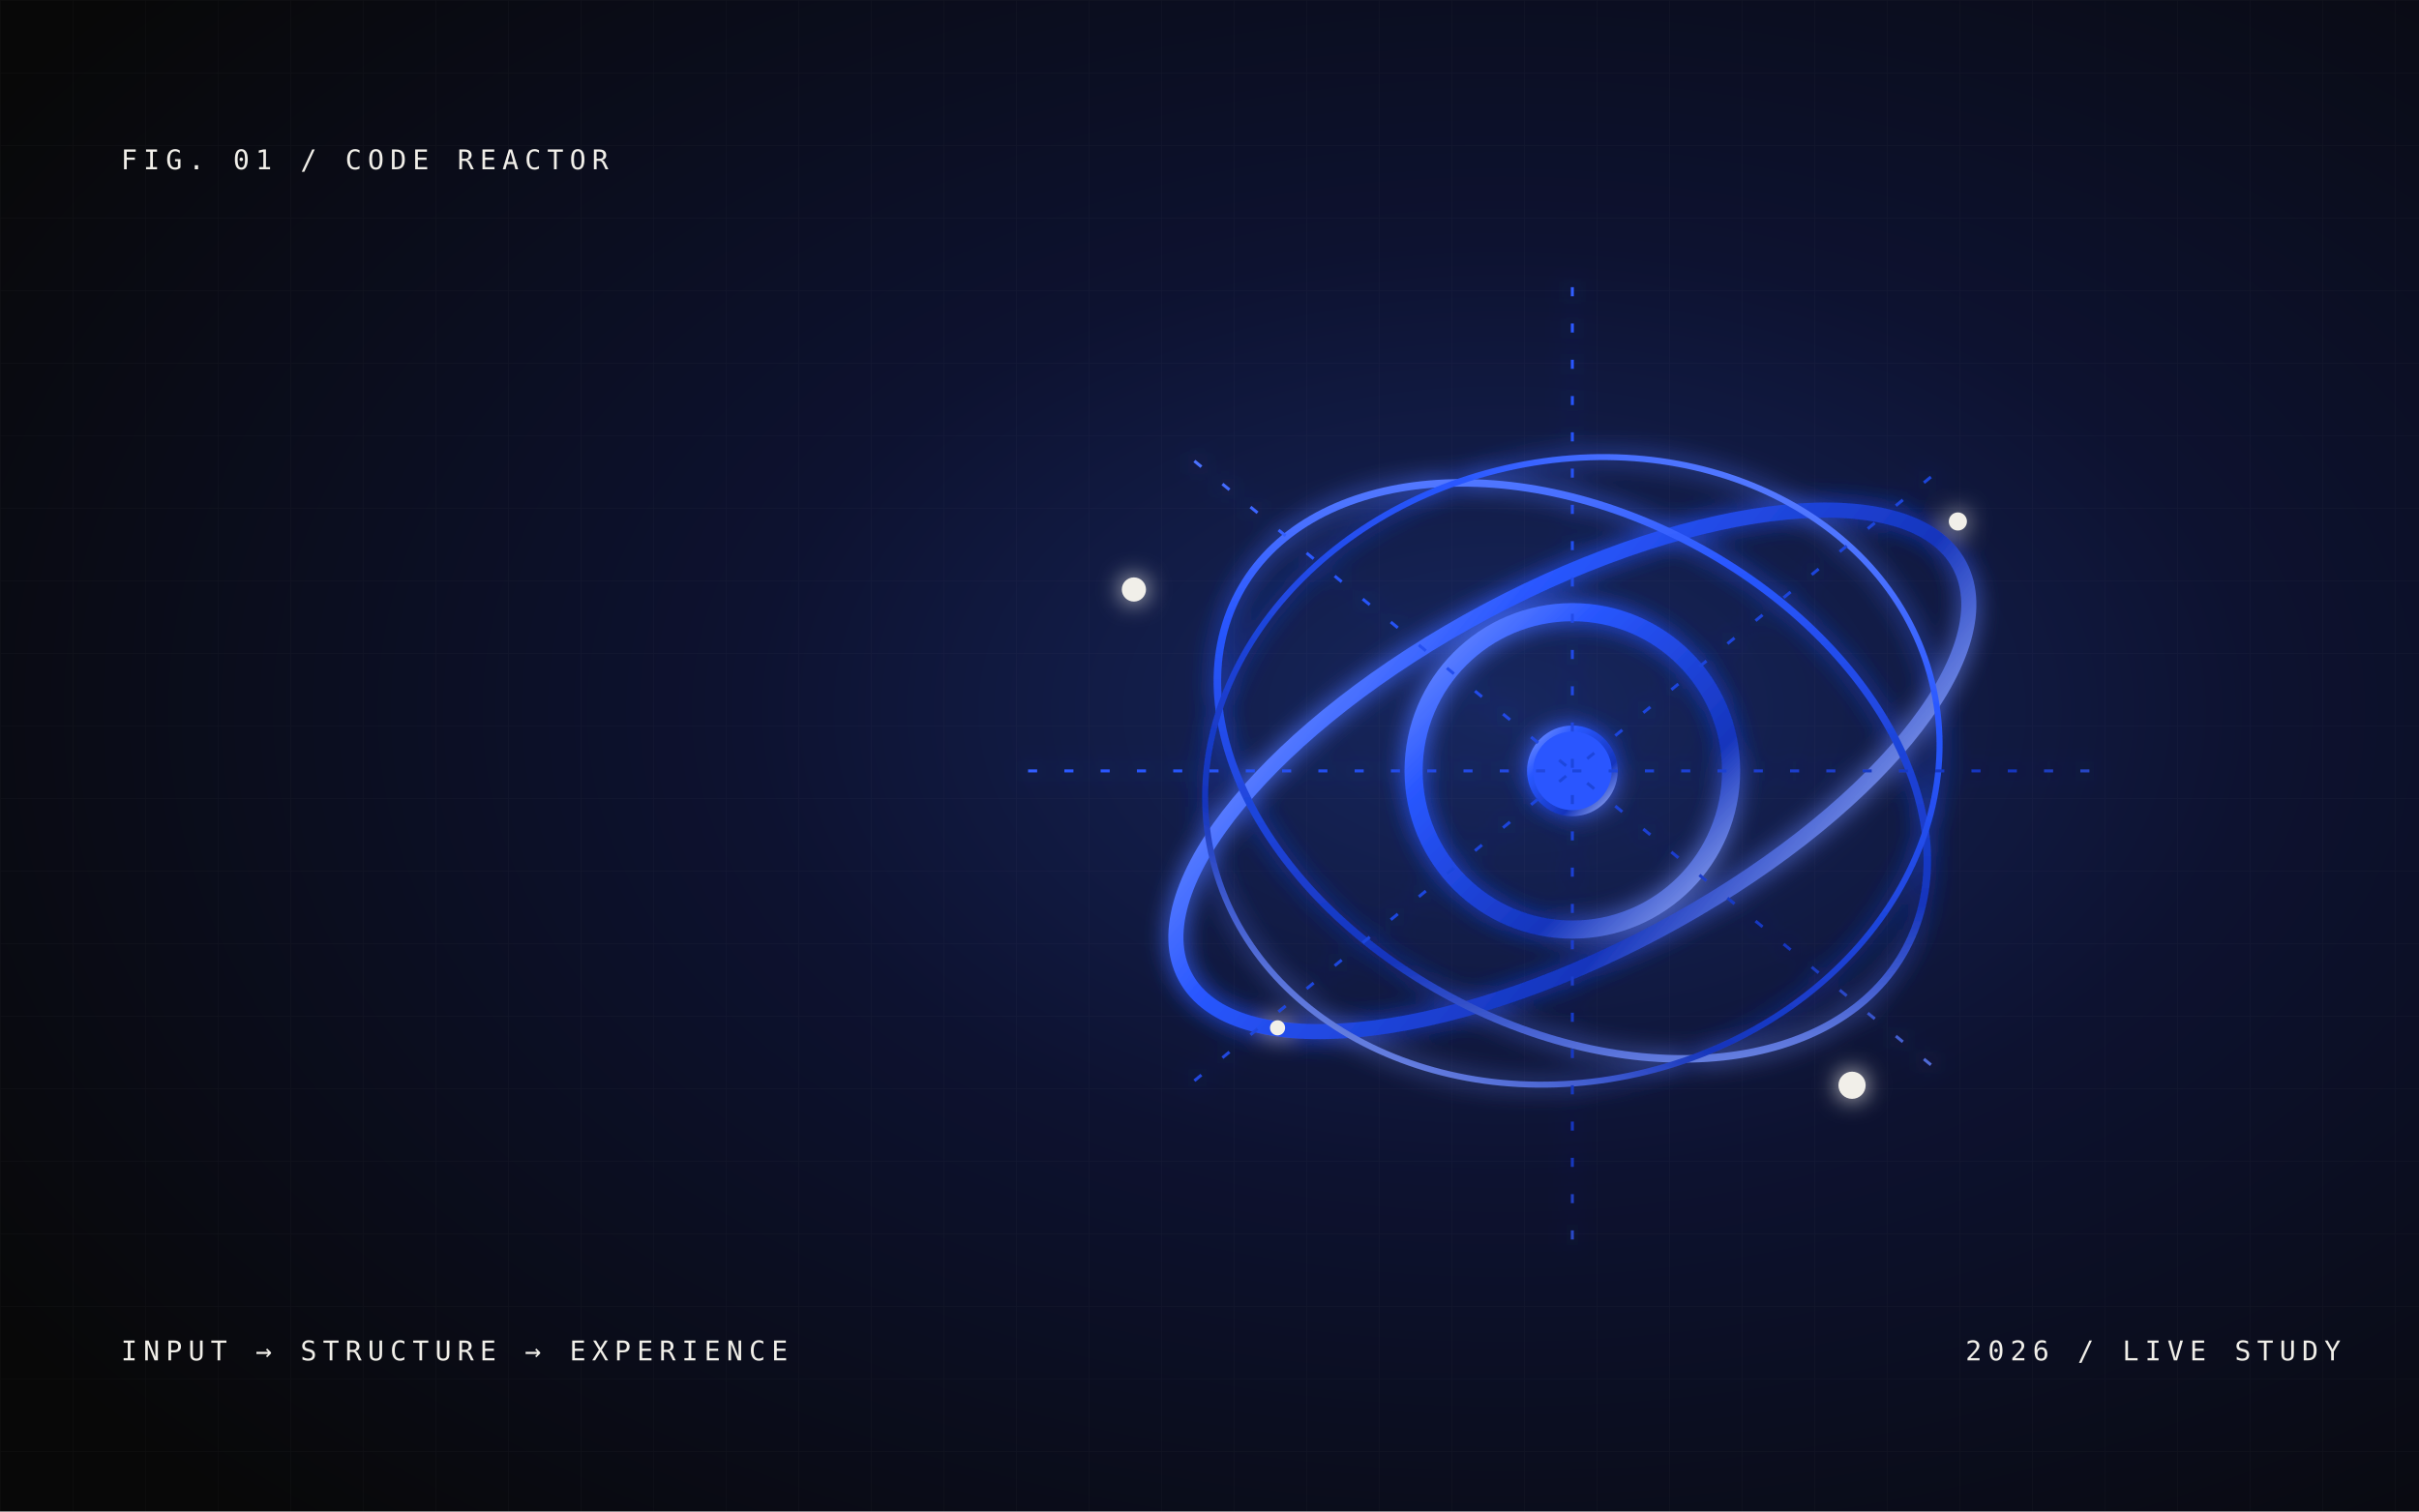
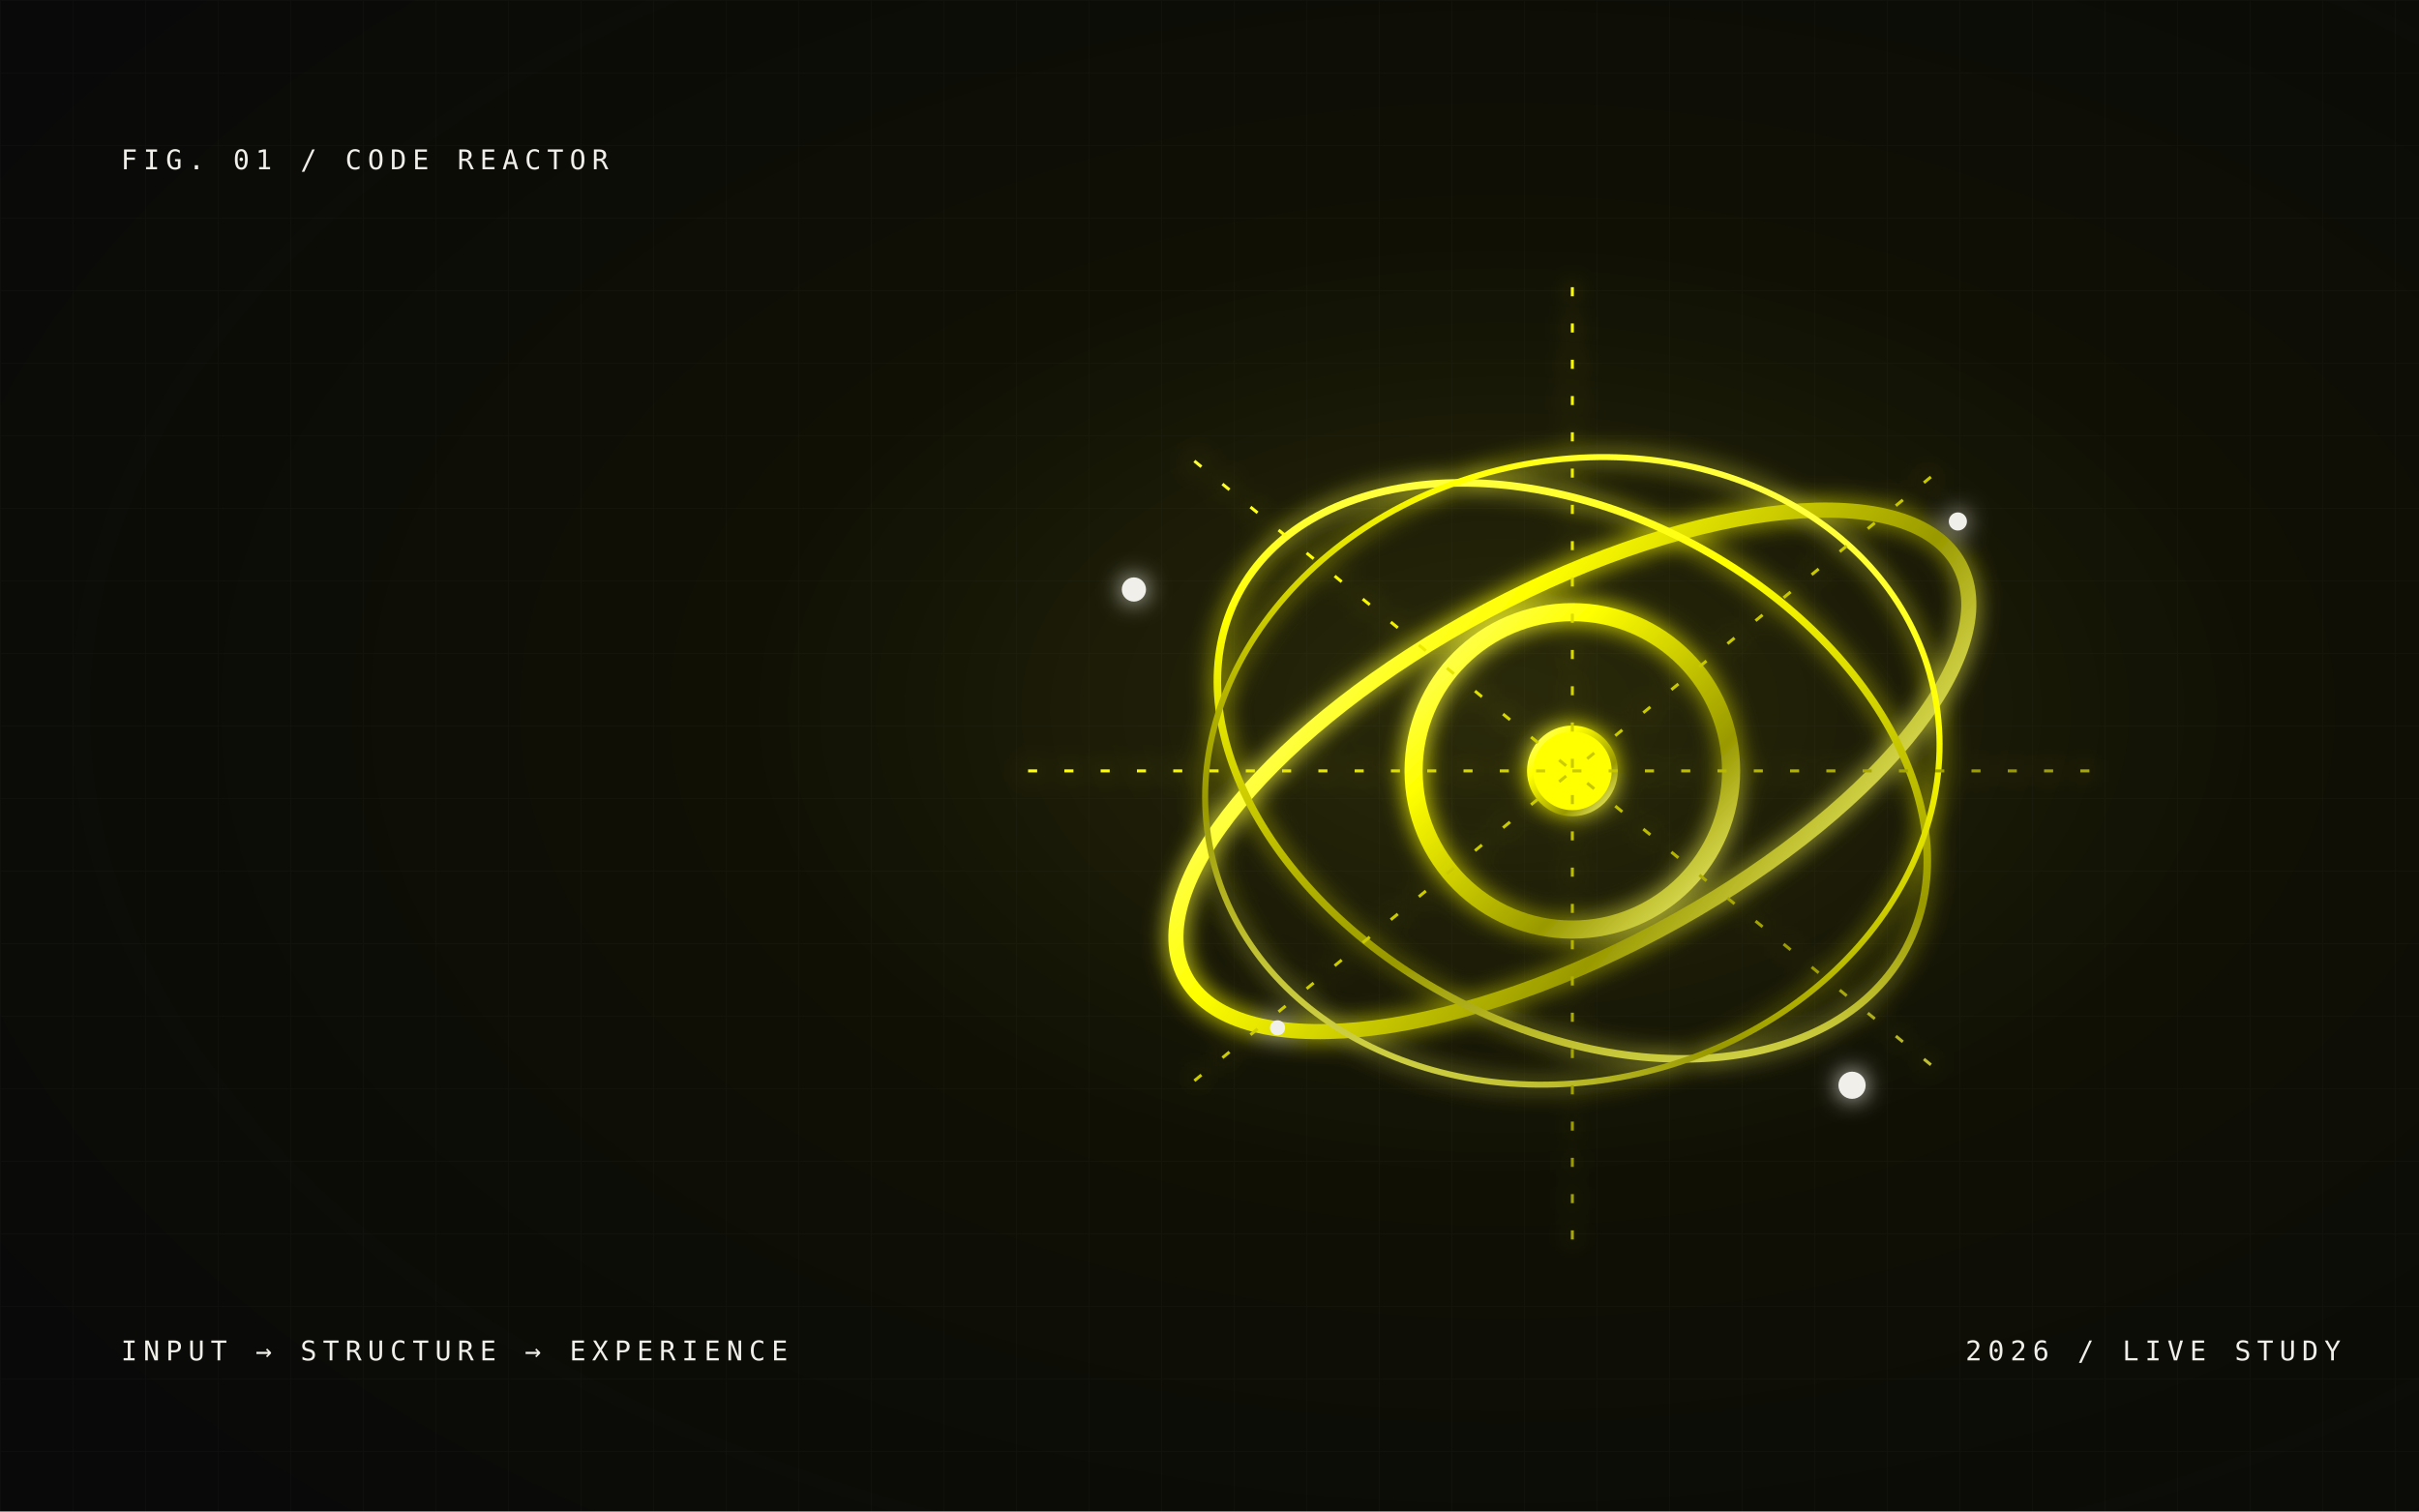
<svg xmlns="http://www.w3.org/2000/svg" viewBox="0 0 1600 1000" role="img" aria-labelledby="title desc">
  <defs>
    <radialGradient id="field" cx="62%" cy="47%" r="74%">
-       <stop offset="0" stop-color="#17275f" />
-       <stop offset=".42" stop-color="#0d1230" />
-       <stop offset="1" stop-color="#080808" />
+       <stop offset="0" stop-color="#2a2a0a" />
+       <stop offset=".42" stop-color="#101005" />
+       <stop offset="1" stop-color="#090909" />
    </radialGradient>
    <linearGradient id="cobalt" x1="0" x2="1" y1="0" y2="1">
-       <stop stop-color="#7e9aff" />
-       <stop offset=".28" stop-color="#2957ff" />
-       <stop offset=".7" stop-color="#1635bc" />
-       <stop offset="1" stop-color="#adc0ff" />
+       <stop stop-color="#ffff81" />
+       <stop offset=".28" stop-color="#ffff00" />
+       <stop offset=".7" stop-color="#999900" />
+       <stop offset="1" stop-color="#ffff81" />
    </linearGradient>
    <filter id="glow">
      <feGaussianBlur stdDeviation="8" result="blur" />
      <feMerge>
        <feMergeNode in="blur" />
        <feMergeNode in="SourceGraphic" />
      </feMerge>
    </filter>
    <pattern id="grid" width="48" height="48" patternUnits="userSpaceOnUse">
      <path d="M48 0H0V48" fill="none" stroke="#f1efe9" stroke-opacity=".09" />
    </pattern>
  </defs>
  <rect width="1600" height="1000" fill="url(#field)" />
  <rect width="1600" height="1000" fill="url(#grid)" opacity=".32" />
  <g transform="translate(1040 510)" fill="none" stroke="url(#cobalt)" filter="url(#glow)">
    <ellipse rx="290" ry="120" stroke-width="10" transform="rotate(-28)" />
    <ellipse rx="250" ry="170" stroke-width="5" transform="rotate(28)" />
    <ellipse rx="205" ry="245" stroke-width="4" transform="rotate(76)" />
    <circle r="105" stroke-width="12" />
-     <circle r="28" fill="#2957ff" stroke-width="4" />
+     <circle r="28" fill="#ffff00" stroke-width="4" />
    <path d="M-360 0H360M0-320V320M-250-205L250 205M-250 205L250-205" stroke-width="2" stroke-dasharray="6 18" />
    <g fill="#f1efe9" stroke="none">
      <circle cx="-290" cy="-120" r="8" />
      <circle cx="255" cy="-165" r="6" />
      <circle cx="185" cy="208" r="9" />
      <circle cx="-195" cy="170" r="5" />
    </g>
  </g>
  <g fill="#f1efe9" font-family="monospace" font-size="18" letter-spacing="4">
    <text x="80" y="112">FIG. 01 / CODE REACTOR</text>
    <text x="80" y="900">INPUT → STRUCTURE → EXPERIENCE</text>
    <text x="1300" y="900">2026 / LIVE STUDY</text>
  </g>
</svg>
